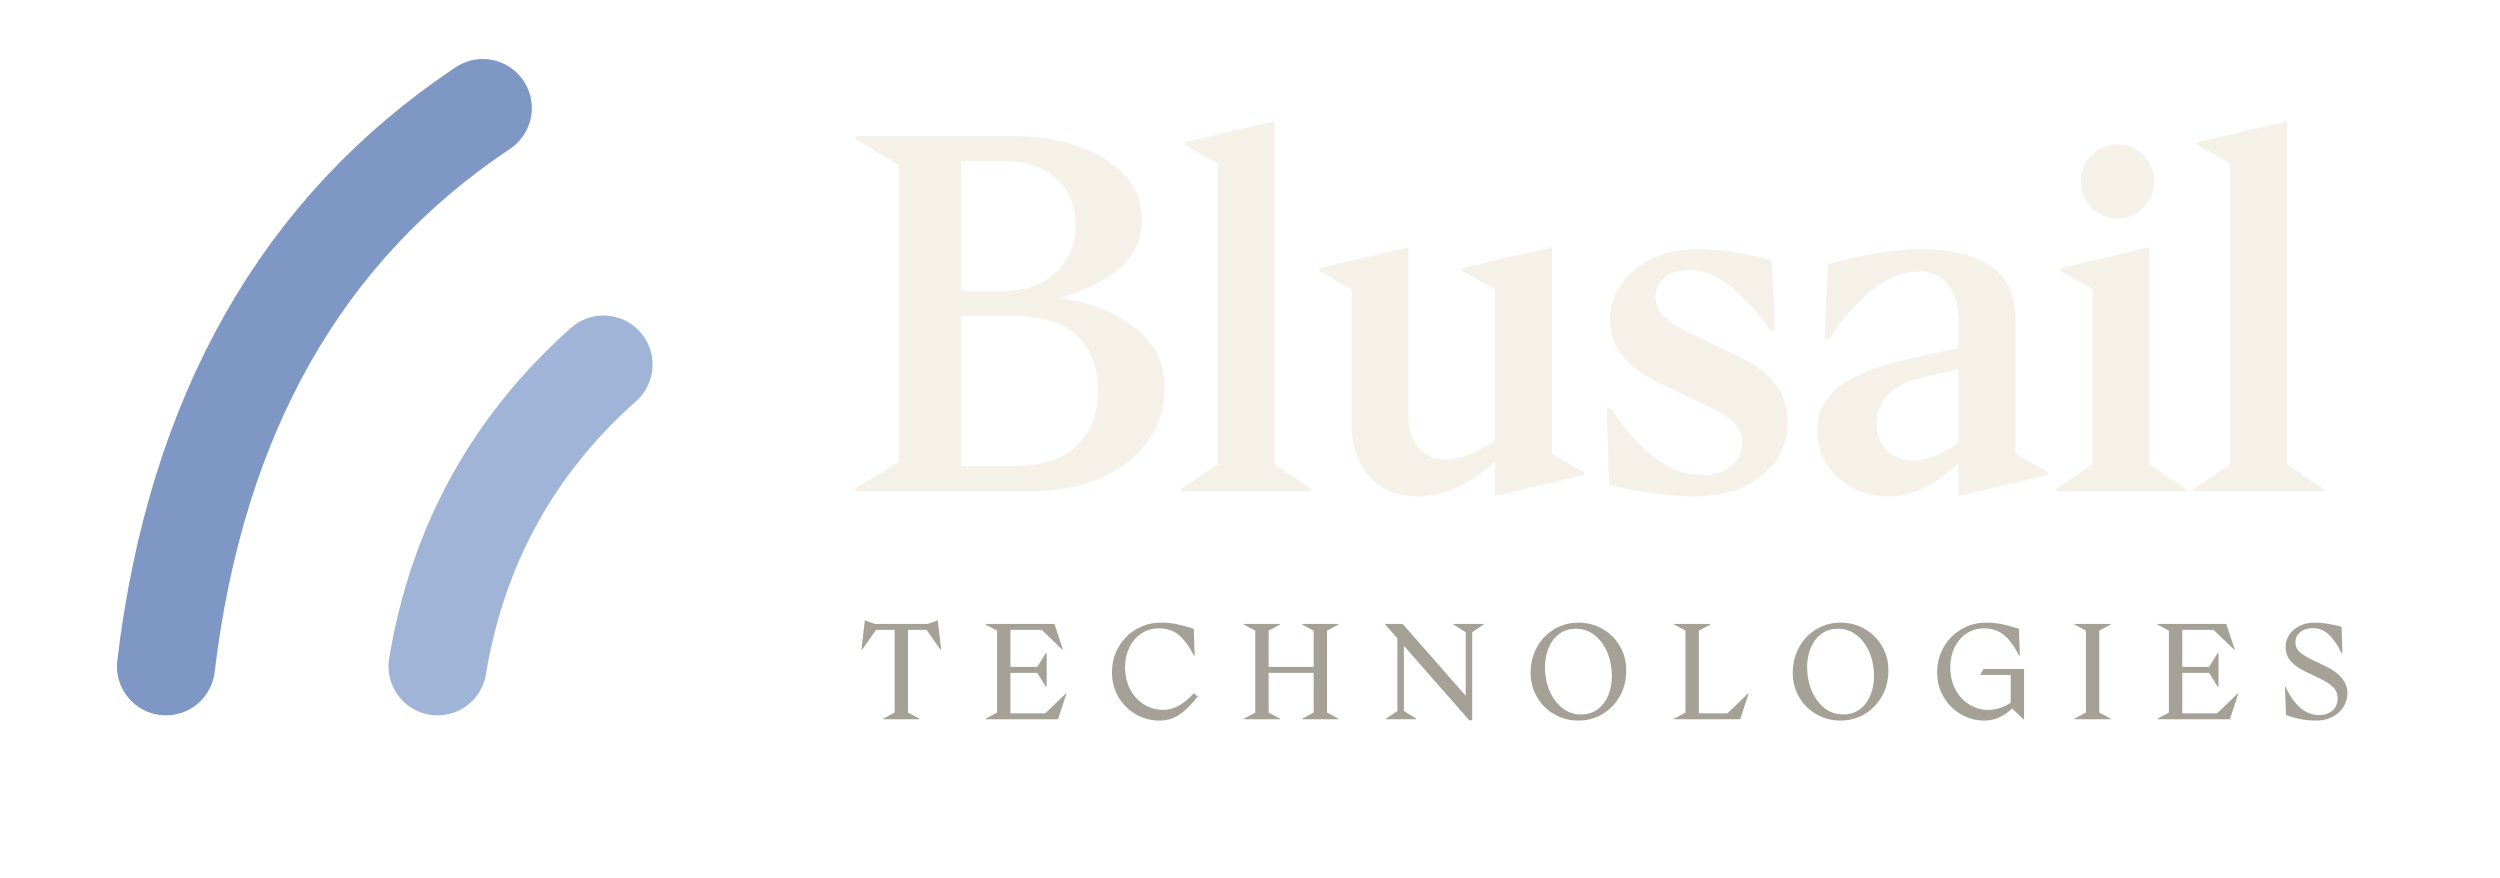
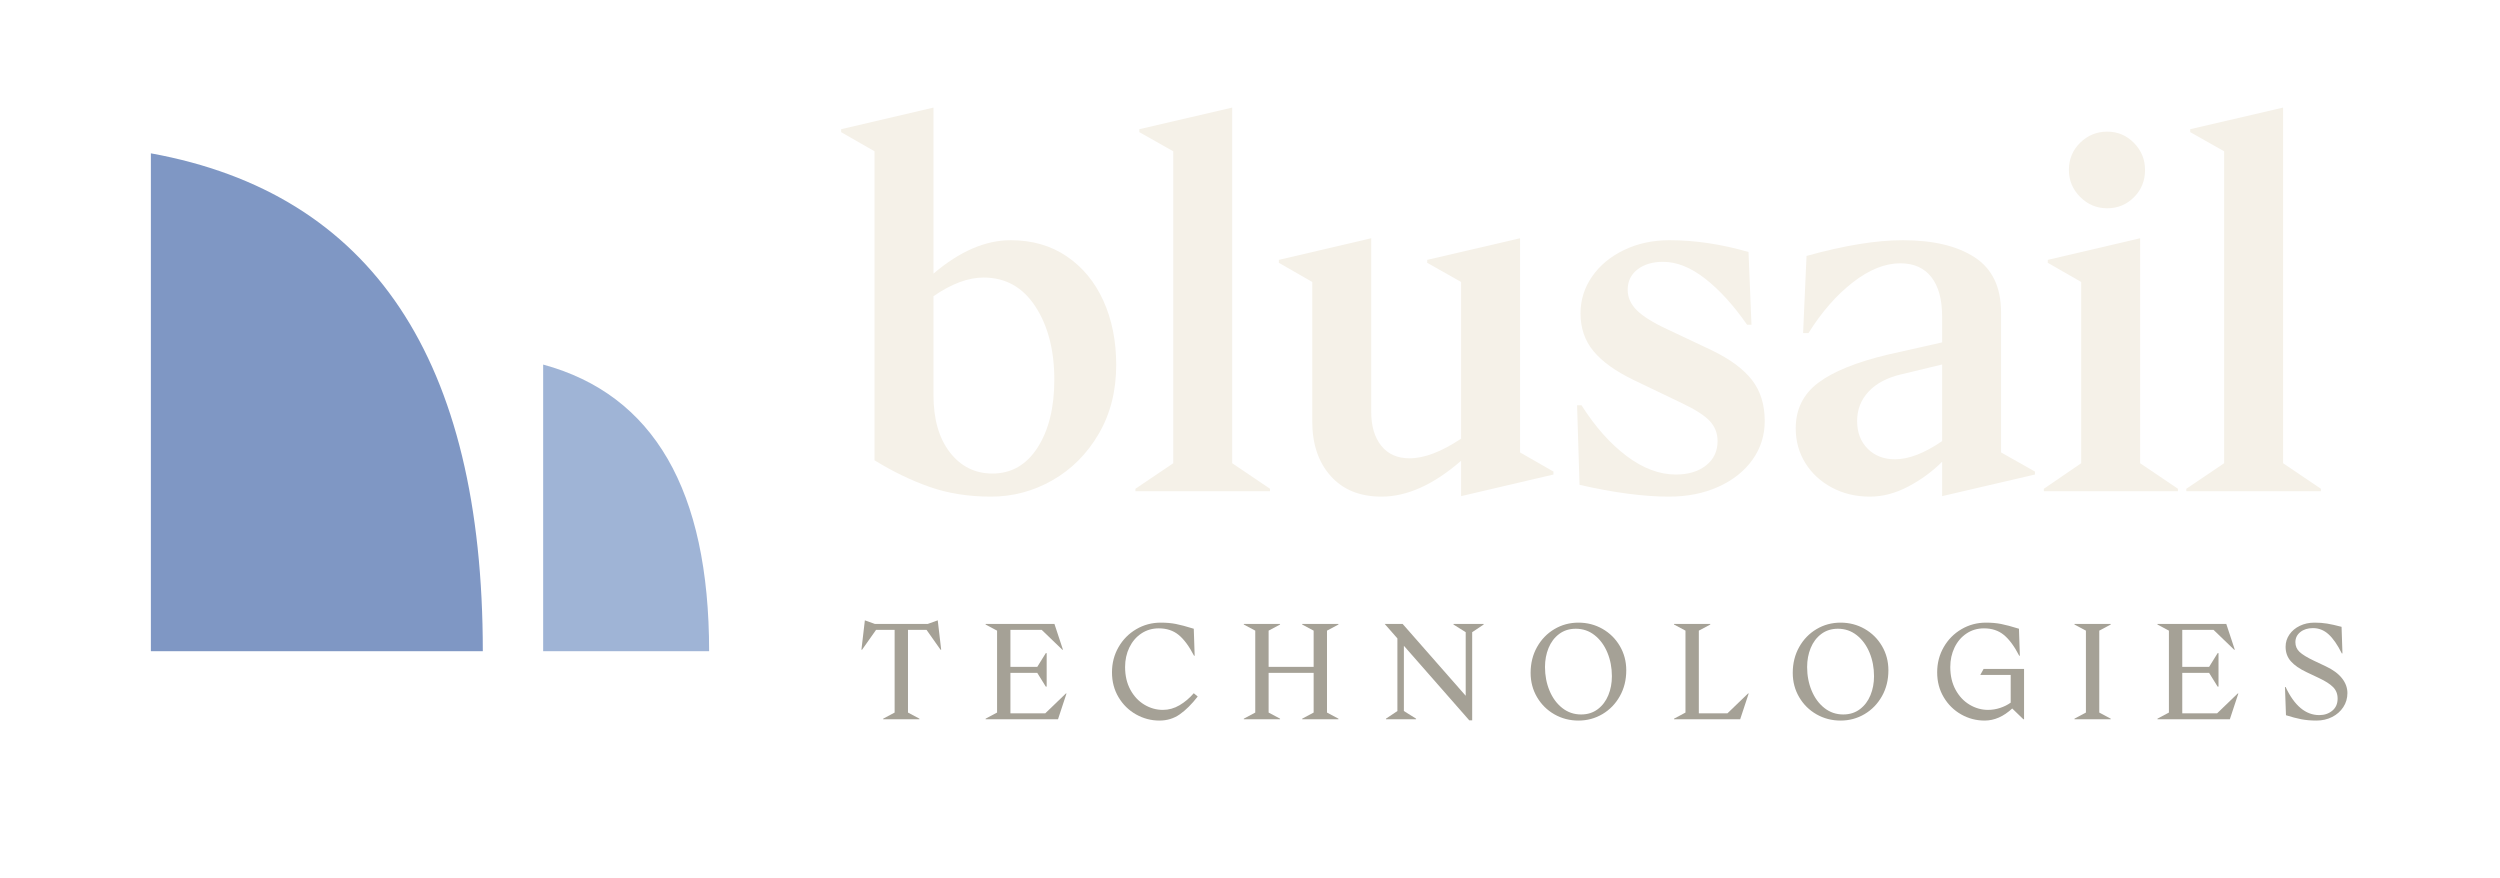
<svg xmlns="http://www.w3.org/2000/svg" viewBox="0 0 285 100" role="img" aria-label="Blusail Technologies">
-   <g transform="translate(0 2) scale(0.86)" fill="none" stroke-linecap="round" stroke-width="13">
-     <path d="M 22 86 Q 28 36 64 12" stroke="#7F97C4" />
-     <path d="M 58 86 Q 62 62 80 46" stroke="#9FB4D6" />
+   <g transform="translate(0 2) scale(0.86)">
+     <g>
+       <path d="M 20 84 L 20 18 Q 64 26 64 84 Z" fill="#7F97C4" />
+       <path d="M 72 84 L 72 46 Q 94 52 94 84 Z" fill="#9FB4D6" />
+     </g>
  </g>
-   <g fill="#F5F1E8" transform="translate(96 56) scale(0.054 -0.054)">
-     <path transform="translate(0.0 0)" d="M28 6L120 62L120 688L28 744L28 750L359 750Q435 750 497.5 728.5Q560 707 596.5 667Q633 627 633 573Q633 510 585.5 470Q538 430 459 408Q552 395 616.5 346.5Q681 298 681 217Q681 156 646 106.5Q611 57 547.5 28.5Q484 0 401 0L28 0ZM362 53Q448 53 494 95Q540 137 540 213Q540 288 494.5 329Q449 370 362 370L251 370L251 53L362 53ZM342 423Q410 423 451.5 462Q493 501 493 562Q493 623 452 660Q411 697 344 697L251 697L251 423L342 423Z" />
-     <path transform="translate(702.7 0)" d="M13 5L90 57L90 692L21 731L21 737L210 781L210 57L287 5L287 0L13 0Z" />
-     <path transform="translate(993.5 0)" d="M223 -11Q157 -11 119.5 31Q82 73 82 142L82 426L14 465L14 471L202 515L202 162Q202 118 222.5 92.5Q243 67 280 67Q325 67 385 107L385 426L316 465L316 471L505 515L505 79L573 40L573 34L385 -10L385 62Q301 -11 223 -11Z" />
-     <path transform="translate(1574.2 0)" d="M227 -11Q150 -11 45 13L40 175L49 175Q91 109 141 71.5Q191 34 241 34Q279 34 302.5 52.5Q326 71 326 102Q326 126 310 143Q294 160 254 179L156 226Q100 253 73.5 285Q47 317 47 362Q47 403 70.5 437Q94 471 135.5 491Q177 511 228 511Q306 511 389 487L395 339L386 339Q345 398 301 432.5Q257 467 215 467Q183 467 163 451.5Q143 436 143 410Q143 387 161.5 368.5Q180 350 223 330L314 287Q370 260 396 226.5Q422 193 422 143Q422 99 397 64Q372 29 327.5 9Q283 -11 227 -11Z" />
-     <path transform="translate(2020.0 0)" d="M337 356Q337 408 315 436Q293 464 252 464Q205 464 155 425Q105 386 65 322L54 322L61 479Q176 511 257 511Q350 511 403.5 476Q457 441 457 364L457 79L526 40L526 34L337 -10L337 60Q307 30 268 9.5Q229 -11 190 -11Q147 -11 112.5 7.5Q78 26 58.5 57.5Q39 89 39 128Q39 186 84.5 220.5Q130 255 226 278L337 303L337 356ZM164 143Q164 108 185.5 86.5Q207 65 241 65Q283 65 337 102L337 258L254 238Q211 228 187.5 203Q164 178 164 143Z" />
-     <path transform="translate(2544.7 0)" d="M19 5L95 57L95 426L27 465L27 471L215 515L215 57L292 5L292 0L19 0ZM148 576Q116 576 93 599Q70 622 70 654Q70 687 93 709.5Q116 732 148 732Q180 732 202.5 709Q225 686 225 654Q225 621 202.5 598.5Q180 576 148 576Z" />
-     <path transform="translate(2840.4 0)" d="M13 5L90 57L90 692L21 731L21 737L210 781L210 57L287 5L287 0L13 0Z" />
+   <g fill="#F5F1E8" transform="translate(96 56) scale(0.056 -0.056)">
+     <path transform="translate(0.0 0)" d="M303 -11Q234 -11 177.5 9Q121 29 66 63L66 692L-2 731L-2 737L186 781L186 443Q266 511 343 511Q409 511 457.5 478Q506 445 532 387.5Q558 330 558 257Q558 178 522.5 117Q487 56 428.5 22.5Q370 -11 303 -11ZM306 36Q364 36 398 89Q432 142 432 227Q432 317 393.5 376Q355 435 288 435Q241 435 186 397L186 196Q186 122 219.5 79Q253 36 306 36Z" />
+     <path transform="translate(584.1 0)" d="M13 5L90 57L90 692L21 731L21 737L210 781L210 57L287 5L287 0L13 0Z" />
+     <path transform="translate(875.1 0)" d="M223 -11Q157 -11 119.5 31Q82 73 82 142L82 426L14 465L14 471L202 515L202 162Q202 118 222.5 92.5Q243 67 280 67Q325 67 385 107L385 426L316 465L316 471L505 515L505 79L573 40L573 34L385 -10L385 62Q301 -11 223 -11Z" />
+     <path transform="translate(1456.2 0)" d="M227 -11Q150 -11 45 13L40 175L49 175Q91 109 141 71.5Q191 34 241 34Q279 34 302.5 52.5Q326 71 326 102Q326 126 310 143Q294 160 254 179L156 226Q100 253 73.5 285Q47 317 47 362Q47 403 70.5 437Q94 471 135.5 491Q177 511 228 511Q306 511 389 487L395 339L386 339Q345 398 301 432.5Q257 467 215 467Q183 467 163 451.5Q143 436 143 410Q143 387 161.5 368.5Q180 350 223 330L314 287Q370 260 396 226.5Q422 193 422 143Q422 99 397 64Q372 29 327.5 9Q283 -11 227 -11Z" />
+     <path transform="translate(1902.3 0)" d="M337 356Q337 408 315 436Q293 464 252 464Q205 464 155 425Q105 386 65 322L54 322L61 479Q176 511 257 511Q350 511 403.5 476Q457 441 457 364L457 79L526 40L526 34L337 -10L337 60Q307 30 268 9.5Q229 -11 190 -11Q147 -11 112.5 7.5Q78 26 58.5 57.5Q39 89 39 128Q39 186 84.5 220.5Q130 255 226 278L337 303L337 356ZM164 143Q164 108 185.5 86.5Q207 65 241 65Q283 65 337 102L337 258L254 238Q211 228 187.5 203Q164 178 164 143Z" />
+     <path transform="translate(2427.4 0)" d="M19 5L95 57L95 426L27 465L27 471L215 515L215 57L292 5L292 0L19 0ZM148 576Q116 576 93 599Q70 622 70 654Q70 687 93 709.5Q116 732 148 732Q180 732 202.5 709Q225 686 225 654Q225 621 202.5 598.5Q180 576 148 576Z" />
+     <path transform="translate(2723.4 0)" d="M13 5L90 57L90 692L21 731L21 737L210 781L210 57L287 5L287 0L13 0Z" />
  </g>
  <g fill="#A5A196" transform="translate(98 82) scale(0.0145 -0.0145)">
    <path transform="translate(0.0 0)" d="M185 5L275 53L275 703L129 703L19 547L14 547L41 778L119 750L536 750L614 778L641 547L636 547L526 703L380 703L380 53L470 5L470 0L185 0Z" />
    <path transform="translate(958.4 0)" d="M32 5L122 53L122 697L32 745L32 750L573 750L640 547L635 547L473 703L227 703L227 412L438 412L505 520L512 520L512 257L505 257L438 365L227 365L227 47L501 47L663 203L668 203L601 0L32 0Z" />
    <path transform="translate(1943.9 0)" d="M413 -10Q315 -10 229 38.5Q143 87 91.5 173.5Q40 260 40 369Q40 478 91.5 567.5Q143 657 231 708.5Q319 760 424 760Q489 760 542.5 749.5Q596 739 683 712L690 500L685 500Q627 612 564 663.5Q501 715 408 715Q331 715 270.5 674.5Q210 634 176.5 564.5Q143 495 143 411Q143 309 184.5 232.5Q226 156 294.5 115Q363 74 440 74Q509 74 571 110.5Q633 147 683 205L714 179Q643 88 573 39Q503 -10 413 -10Z" />
    <path transform="translate(2988.3 0)" d="M491 5L581 53L581 365L227 365L227 53L317 5L317 0L32 0L32 5L122 53L122 697L32 745L32 750L317 750L317 745L227 697L227 412L581 412L581 697L491 745L491 750L776 750L776 745L686 697L686 53L776 5L776 0L491 0Z" />
    <path transform="translate(4099.8 0)" d="M179 578L179 65L275 5L275 0L38 0L38 5L128 65L128 636L28 750L169 750L665 185L665 685L569 745L569 750L806 750L806 745L716 685L716 -8L693 -8Z" />
    <path transform="translate(5235.2 0)" d="M416 -10Q313 -10 227 39Q141 88 90.5 174Q40 260 40 365Q40 478 90.5 568Q141 658 227 709Q313 760 416 760Q519 760 605 711Q691 662 741.5 576Q792 490 792 385Q792 272 741.5 182Q691 92 605 41Q519 -10 416 -10ZM437 38Q513 38 568 79.5Q623 121 651 189.5Q679 258 679 339Q679 439 643.5 524.5Q608 610 543.5 661Q479 712 395 712Q319 712 264 670.5Q209 629 181 560.5Q153 492 153 411Q153 311 188.5 225.5Q224 140 288.5 89Q353 38 437 38Z" />
    <path transform="translate(6370.7 0)" d="M32 5L122 53L122 697L32 745L32 750L317 750L317 745L227 697L227 47L452 47L614 203L619 203L552 0L32 0Z" />
    <path transform="translate(7296.1 0)" d="M416 -10Q313 -10 227 39Q141 88 90.5 174Q40 260 40 365Q40 478 90.5 568Q141 658 227 709Q313 760 416 760Q519 760 605 711Q691 662 741.5 576Q792 490 792 385Q792 272 741.5 182Q691 92 605 41Q519 -10 416 -10ZM437 38Q513 38 568 79.5Q623 121 651 189.5Q679 258 679 339Q679 439 643.5 524.5Q608 610 543.5 661Q479 712 395 712Q319 712 264 670.5Q209 629 181 560.5Q153 492 153 411Q153 311 188.5 225.5Q224 140 288.5 89Q353 38 437 38Z" />
    <path transform="translate(8431.6 0)" d="M413 -10Q314 -10 228.5 38.5Q143 87 91.5 173.5Q40 260 40 369Q40 478 91.5 567.5Q143 657 231 708.5Q319 760 424 760Q489 760 542.5 749.5Q596 739 683 712L690 500L685 500Q627 612 564 663.5Q501 715 408 715Q331 715 270.5 674.5Q210 634 176.5 564.5Q143 495 143 411Q143 309 184.5 232.5Q226 156 294.5 115Q363 74 440 74Q488 74 535 89.5Q582 105 618 131L618 349L379 349L405 396L723 396L723 0L718 0L630 85Q528 -10 413 -10Z" />
    <path transform="translate(9519.0 0)" d="M32 5L122 53L122 697L32 745L32 750L317 750L317 745L227 697L227 53L317 5L317 0L32 0Z" />
    <path transform="translate(10171.5 0)" d="M32 5L122 53L122 697L32 745L32 750L573 750L640 547L635 547L473 703L227 703L227 412L438 412L505 520L512 520L512 257L505 257L438 365L227 365L227 47L501 47L663 203L668 203L601 0L32 0Z" />
    <path transform="translate(11156.9 0)" d="M296 -10Q231 -10 177 0.5Q123 11 57 32L49 254L54 254Q158 33 319 33Q379 33 421 67.5Q463 102 463 163Q463 217 427.5 253Q392 289 315 325L220 370Q137 409 95.5 456Q54 503 54 570Q54 623 84 666.5Q114 710 166 735Q218 760 282 760Q335 760 380.5 752.5Q426 745 494 727L501 518L496 518Q445 620 391.5 668.5Q338 717 269 717Q209 717 170 686Q131 655 131 606Q131 561 163.5 530Q196 499 276 461L371 416Q454 377 497 323Q540 269 540 206Q540 145 507.5 95.5Q475 46 419.5 18Q364 -10 296 -10Z" />
  </g>
</svg>
